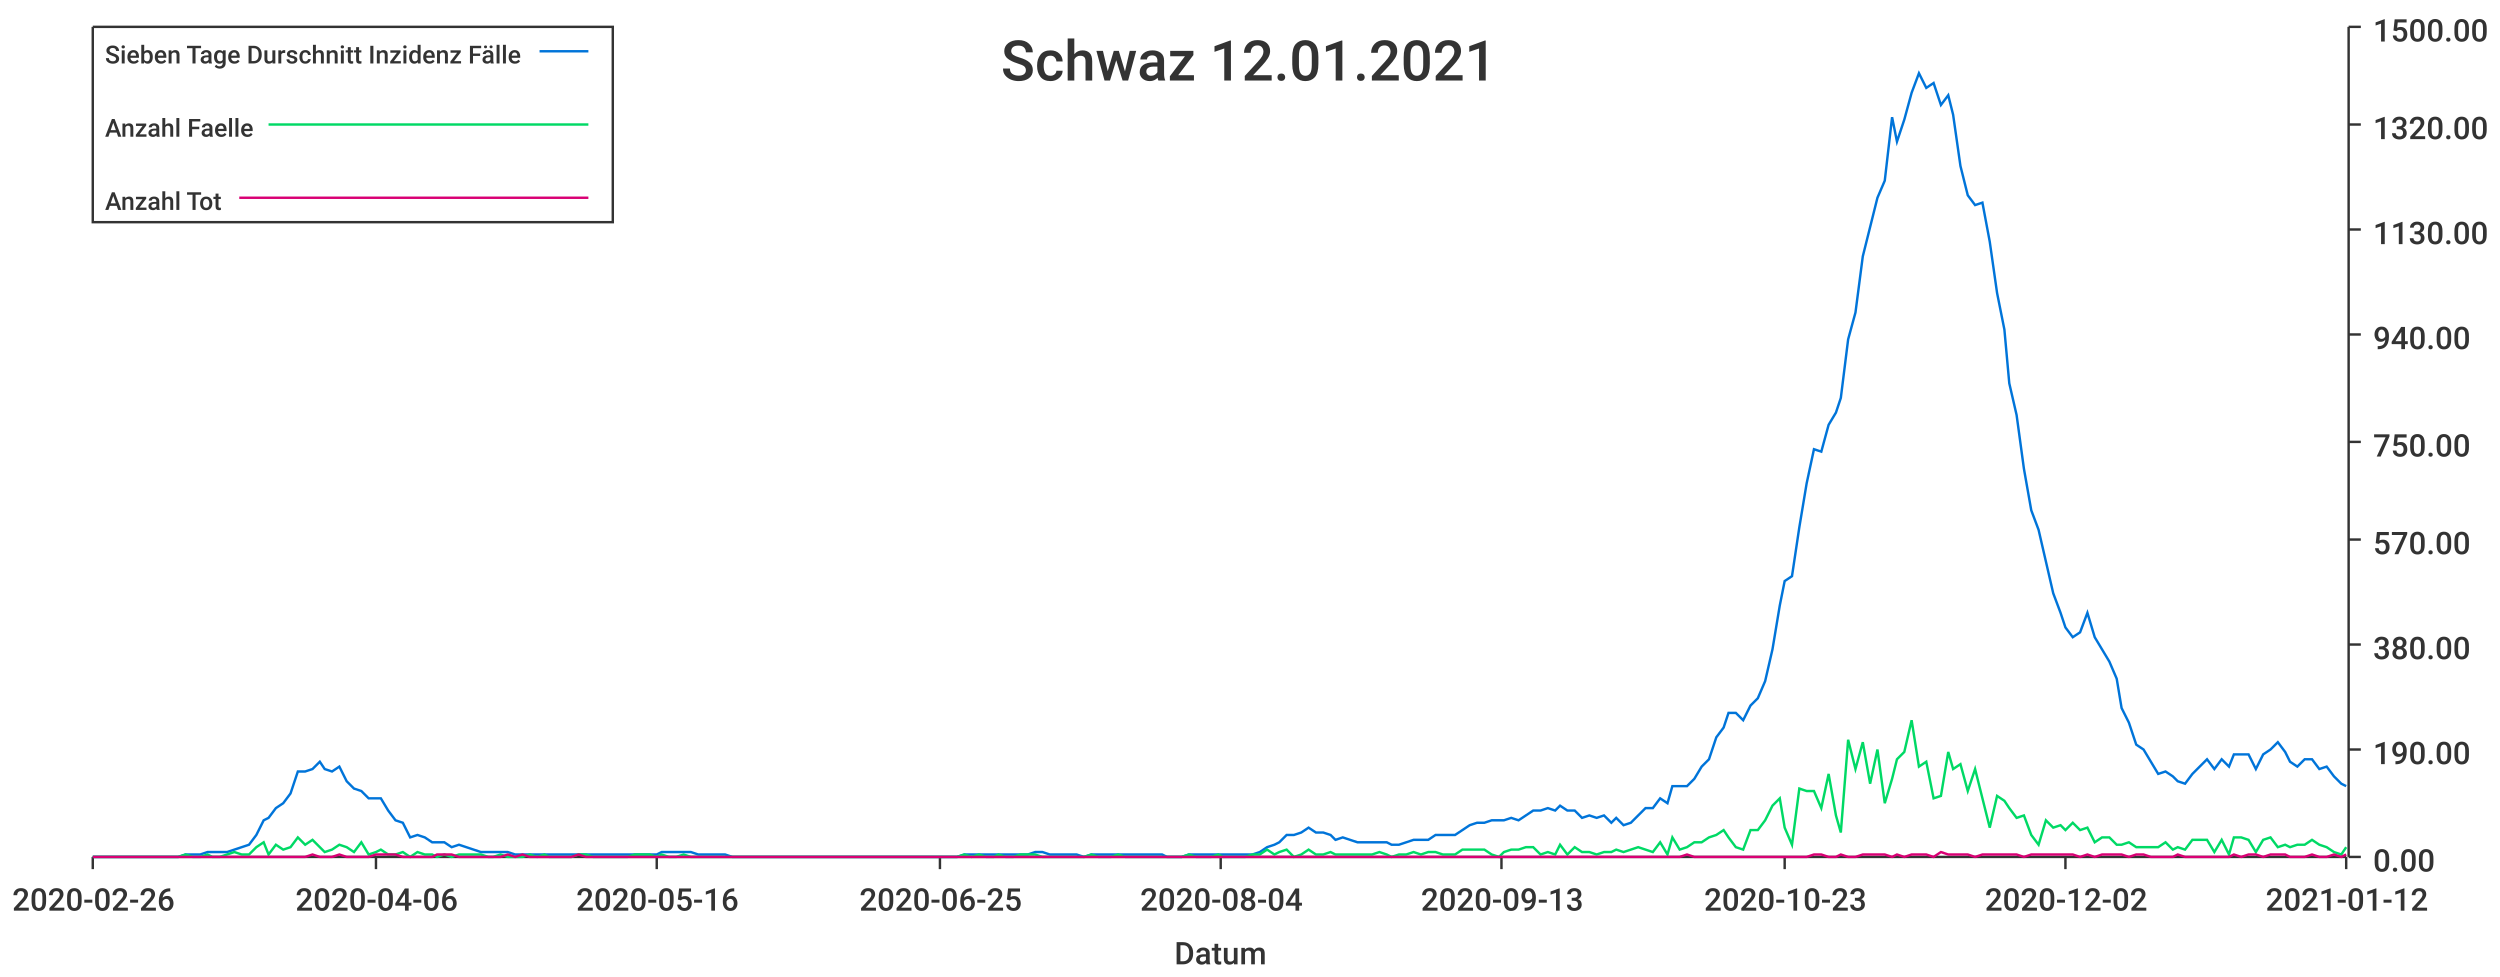
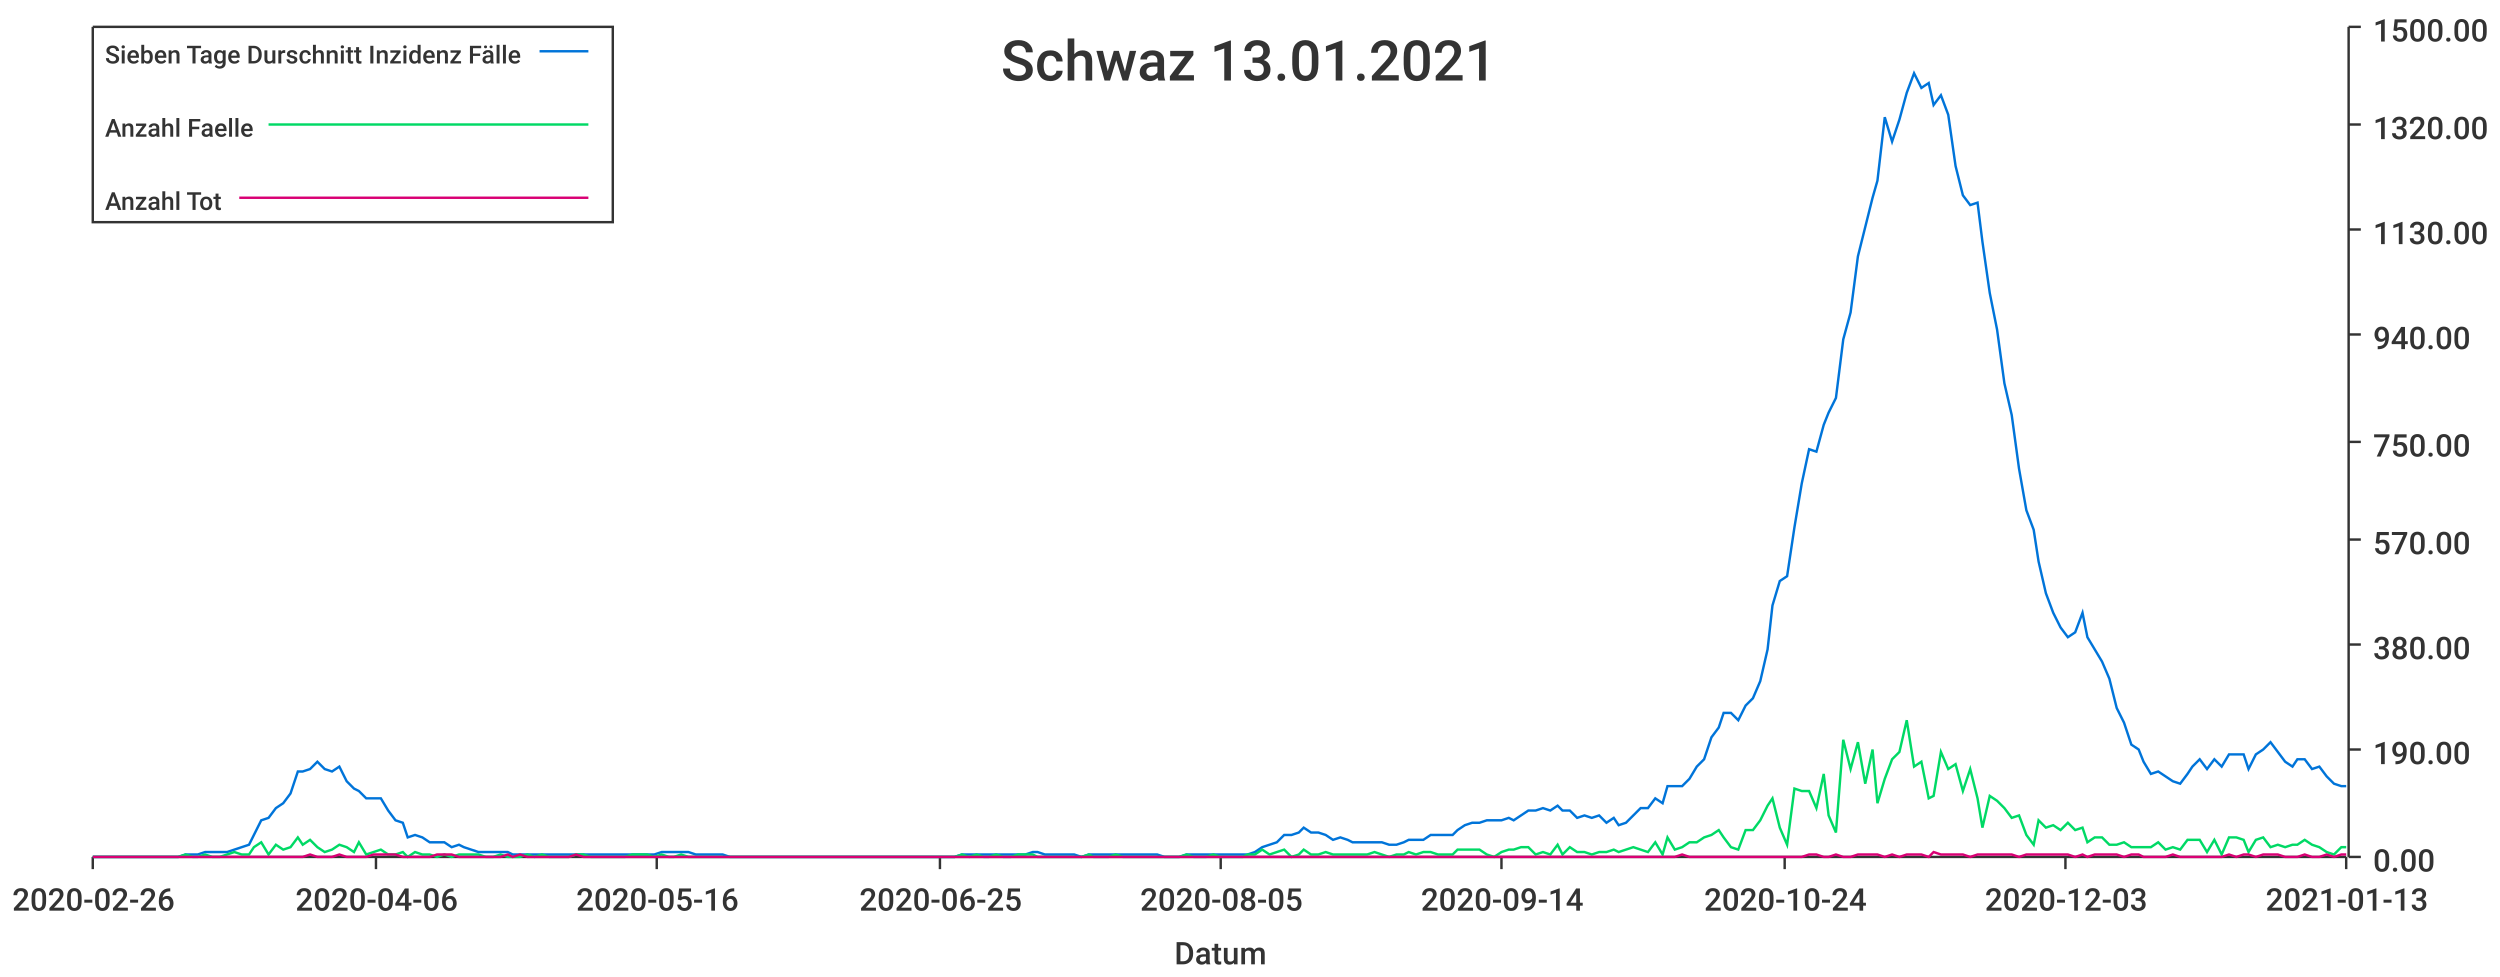
<svg xmlns="http://www.w3.org/2000/svg" width="1024" height="400">\n<path d="M 0 0 L 1024 0 L 1024 400 L 0 400 L 0 0" style="stroke-width:0;stroke:rgba(255,255,255,1.0);fill:rgba(255,255,255,1.0)" />
  <path d="M 38 11 L 961 11 L 961 351 L 38 351 L 38 11" style="stroke-width:0;stroke:rgba(255,255,255,1.0);fill:rgba(255,255,255,1.0)" />
  <path d="M 38 351 L 961 351" style="stroke-width:1;stroke:rgba(51,51,51,1.0);fill:none" />
  <path d="M 38 351 L 38 356" style="stroke-width:1;stroke:rgba(51,51,51,1.0);fill:none" />
  <text x="5" y="373" style="stroke-width:0;stroke:none;fill:rgba(51,51,51,1.0);font-size:12.8px;font-family:'Roboto Medium',sans-serif">2020-02-26</text>
  <path d="M 154 351 L 154 356" style="stroke-width:1;stroke:rgba(51,51,51,1.0);fill:none" />
  <text x="121" y="373" style="stroke-width:0;stroke:none;fill:rgba(51,51,51,1.0);font-size:12.8px;font-family:'Roboto Medium',sans-serif">2020-04-06</text>
  <path d="M 269 351 L 269 356" style="stroke-width:1;stroke:rgba(51,51,51,1.0);fill:none" />
  <text x="236" y="373" style="stroke-width:0;stroke:none;fill:rgba(51,51,51,1.0);font-size:12.8px;font-family:'Roboto Medium',sans-serif">2020-05-16</text>
  <path d="M 385 351 L 385 356" style="stroke-width:1;stroke:rgba(51,51,51,1.0);fill:none" />
  <text x="352" y="373" style="stroke-width:0;stroke:none;fill:rgba(51,51,51,1.0);font-size:12.8px;font-family:'Roboto Medium',sans-serif">2020-06-25</text>
  <path d="M 500 351 L 500 356" style="stroke-width:1;stroke:rgba(51,51,51,1.0);fill:none" />
-   <text x="467" y="373" style="stroke-width:0;stroke:none;fill:rgba(51,51,51,1.0);font-size:12.8px;font-family:'Roboto Medium',sans-serif">2020-08-04</text>
+   <text x="467" y="373" style="stroke-width:0;stroke:none;fill:rgba(51,51,51,1.0);font-size:12.8px;font-family:'Roboto Medium',sans-serif">2020-08-05</text>
  <path d="M 615 351 L 615 356" style="stroke-width:1;stroke:rgba(51,51,51,1.0);fill:none" />
-   <text x="582" y="373" style="stroke-width:0;stroke:none;fill:rgba(51,51,51,1.0);font-size:12.8px;font-family:'Roboto Medium',sans-serif">2020-09-13</text>
+   <text x="582" y="373" style="stroke-width:0;stroke:none;fill:rgba(51,51,51,1.0);font-size:12.8px;font-family:'Roboto Medium',sans-serif">2020-09-14</text>
  <path d="M 731 351 L 731 356" style="stroke-width:1;stroke:rgba(51,51,51,1.0);fill:none" />
-   <text x="698" y="373" style="stroke-width:0;stroke:none;fill:rgba(51,51,51,1.0);font-size:12.8px;font-family:'Roboto Medium',sans-serif">2020-10-23</text>
+   <text x="698" y="373" style="stroke-width:0;stroke:none;fill:rgba(51,51,51,1.0);font-size:12.8px;font-family:'Roboto Medium',sans-serif">2020-10-24</text>
  <path d="M 846 351 L 846 356" style="stroke-width:1;stroke:rgba(51,51,51,1.0);fill:none" />
-   <text x="813" y="373" style="stroke-width:0;stroke:none;fill:rgba(51,51,51,1.0);font-size:12.8px;font-family:'Roboto Medium',sans-serif">2020-12-02</text>
+   <text x="813" y="373" style="stroke-width:0;stroke:none;fill:rgba(51,51,51,1.0);font-size:12.8px;font-family:'Roboto Medium',sans-serif">2020-12-03</text>
  <path d="M 961 351 L 961 356" style="stroke-width:1;stroke:rgba(51,51,51,1.0);fill:none" />
-   <text x="928" y="373" style="stroke-width:0;stroke:none;fill:rgba(51,51,51,1.0);font-size:12.8px;font-family:'Roboto Medium',sans-serif">2021-01-12</text>
+   <text x="928" y="373" style="stroke-width:0;stroke:none;fill:rgba(51,51,51,1.0);font-size:12.8px;font-family:'Roboto Medium',sans-serif">2021-01-13</text>
  <text x="481" y="395" style="stroke-width:0;stroke:none;fill:rgba(51,51,51,1.0);font-size:12.8px;font-family:'Roboto Medium',sans-serif">Datum</text>
  <path d="M 962 351 L 962 11" style="stroke-width:1;stroke:rgba(51,51,51,1.0);fill:none" />
  <path d="M 962 351 L 967 351" style="stroke-width:1;stroke:rgba(51,51,51,1.0);fill:none" />
  <text x="972" y="357" style="stroke-width:0;stroke:none;fill:rgba(51,51,51,1.0);font-size:12.8px;font-family:'Roboto Medium',sans-serif">0.00</text>
  <path d="M 962 307 L 967 307" style="stroke-width:1;stroke:rgba(51,51,51,1.0);fill:none" />
  <text x="972" y="313" style="stroke-width:0;stroke:none;fill:rgba(51,51,51,1.0);font-size:12.8px;font-family:'Roboto Medium',sans-serif">190.00</text>
  <path d="M 962 264 L 967 264" style="stroke-width:1;stroke:rgba(51,51,51,1.0);fill:none" />
  <text x="972" y="270" style="stroke-width:0;stroke:none;fill:rgba(51,51,51,1.0);font-size:12.8px;font-family:'Roboto Medium',sans-serif">380.00</text>
  <path d="M 962 221 L 967 221" style="stroke-width:1;stroke:rgba(51,51,51,1.0);fill:none" />
  <text x="972" y="227" style="stroke-width:0;stroke:none;fill:rgba(51,51,51,1.0);font-size:12.8px;font-family:'Roboto Medium',sans-serif">570.00</text>
  <path d="M 962 181 L 967 181" style="stroke-width:1;stroke:rgba(51,51,51,1.0);fill:none" />
  <text x="972" y="187" style="stroke-width:0;stroke:none;fill:rgba(51,51,51,1.0);font-size:12.8px;font-family:'Roboto Medium',sans-serif">750.00</text>
  <path d="M 962 137 L 967 137" style="stroke-width:1;stroke:rgba(51,51,51,1.0);fill:none" />
  <text x="972" y="143" style="stroke-width:0;stroke:none;fill:rgba(51,51,51,1.0);font-size:12.8px;font-family:'Roboto Medium',sans-serif">940.00</text>
  <path d="M 962 94 L 967 94" style="stroke-width:1;stroke:rgba(51,51,51,1.0);fill:none" />
  <text x="972" y="100" style="stroke-width:0;stroke:none;fill:rgba(51,51,51,1.0);font-size:12.8px;font-family:'Roboto Medium',sans-serif">1130.00</text>
  <path d="M 962 51 L 967 51" style="stroke-width:1;stroke:rgba(51,51,51,1.0);fill:none" />
  <text x="972" y="57" style="stroke-width:0;stroke:none;fill:rgba(51,51,51,1.0);font-size:12.8px;font-family:'Roboto Medium',sans-serif">1320.00</text>
  <path d="M 962 11 L 967 11" style="stroke-width:1;stroke:rgba(51,51,51,1.0);fill:none" />
  <text x="972" y="17" style="stroke-width:0;stroke:none;fill:rgba(51,51,51,1.0);font-size:12.8px;font-family:'Roboto Medium',sans-serif">1500.00</text>
-   <path d="M 38 351 L 41 351 L 44 351 L 47 351 L 50 351 L 53 351 L 56 351 L 59 351 L 62 351 L 64 351 L 67 351 L 70 351 L 73 351 L 76 350 L 79 350 L 82 350 L 85 349 L 87 349 L 90 349 L 93 349 L 96 348 L 99 347 L 102 346 L 105 342 L 108 336 L 110 335 L 113 331 L 116 329 L 119 325 L 122 316 L 125 316 L 128 315 L 131 312 L 133 315 L 136 316 L 139 314 L 142 320 L 145 323 L 148 324 L 151 327 L 154 327 L 156 327 L 159 332 L 162 336 L 165 337 L 168 343 L 171 342 L 174 343 L 177 345 L 179 345 L 182 345 L 185 347 L 188 346 L 191 347 L 194 348 L 197 349 L 200 349 L 202 349 L 205 349 L 208 349 L 211 350 L 214 350 L 217 350 L 220 350 L 223 350 L 225 350 L 228 350 L 231 350 L 234 350 L 237 350 L 240 350 L 243 350 L 246 350 L 248 350 L 251 350 L 254 350 L 257 350 L 260 350 L 263 350 L 266 350 L 269 350 L 271 349 L 274 349 L 277 349 L 280 349 L 283 349 L 286 350 L 289 350 L 292 350 L 294 350 L 297 350 L 300 351 L 303 351 L 306 351 L 309 351 L 312 351 L 315 351 L 317 351 L 320 351 L 323 351 L 326 351 L 329 351 L 332 351 L 335 351 L 338 351 L 340 351 L 343 351 L 346 351 L 349 351 L 352 351 L 355 351 L 358 351 L 361 351 L 363 351 L 366 351 L 369 351 L 372 351 L 375 351 L 378 351 L 381 351 L 384 351 L 386 351 L 389 351 L 392 351 L 395 350 L 398 350 L 401 350 L 404 350 L 407 350 L 409 350 L 412 350 L 415 350 L 418 350 L 421 350 L 424 349 L 427 349 L 430 350 L 432 350 L 435 350 L 438 350 L 441 350 L 444 351 L 447 350 L 450 350 L 453 350 L 455 350 L 458 350 L 461 350 L 464 350 L 467 350 L 470 350 L 473 350 L 476 350 L 478 351 L 481 351 L 484 351 L 487 350 L 490 350 L 493 350 L 496 350 L 499 350 L 501 350 L 504 350 L 507 350 L 510 350 L 513 350 L 516 349 L 519 347 L 522 346 L 524 345 L 527 342 L 530 342 L 533 341 L 536 339 L 539 341 L 542 341 L 545 342 L 547 344 L 550 343 L 553 344 L 556 345 L 559 345 L 562 345 L 565 345 L 568 345 L 570 346 L 573 346 L 576 345 L 579 344 L 582 344 L 585 344 L 588 342 L 591 342 L 593 342 L 596 342 L 599 340 L 602 338 L 605 337 L 608 337 L 611 336 L 614 336 L 616 336 L 619 335 L 622 336 L 625 334 L 628 332 L 631 332 L 634 331 L 637 332 L 639 330 L 642 332 L 645 332 L 648 335 L 651 334 L 654 335 L 657 334 L 660 337 L 662 335 L 665 338 L 668 337 L 671 334 L 674 331 L 677 331 L 680 327 L 683 329 L 685 322 L 688 322 L 691 322 L 694 319 L 697 314 L 700 311 L 703 302 L 706 298 L 708 292 L 711 292 L 714 295 L 717 289 L 720 286 L 723 279 L 726 266 L 729 248 L 731 238 L 734 236 L 737 216 L 740 198 L 743 184 L 746 185 L 749 174 L 752 169 L 754 163 L 757 139 L 760 128 L 763 105 L 766 93 L 769 81 L 772 74 L 775 48 L 777 58 L 780 49 L 783 38 L 786 30 L 789 36 L 792 34 L 795 43 L 798 39 L 800 47 L 803 68 L 806 80 L 809 84 L 812 83 L 815 99 L 818 120 L 821 135 L 823 157 L 826 170 L 829 192 L 832 209 L 835 217 L 838 230 L 841 243 L 844 251 L 846 257 L 849 261 L 852 259 L 855 251 L 858 261 L 861 266 L 864 271 L 867 278 L 869 290 L 872 296 L 875 305 L 878 307 L 881 312 L 884 317 L 887 316 L 890 318 L 892 320 L 895 321 L 898 317 L 901 314 L 904 311 L 907 315 L 910 311 L 913 314 L 915 309 L 918 309 L 921 309 L 924 315 L 927 309 L 930 307 L 933 304 L 936 308 L 938 312 L 941 314 L 944 311 L 947 311 L 950 315 L 953 314 L 956 318 L 959 321 L 961 322" style="stroke-width:1;stroke:rgba(0,116,217,1.0);fill:none" />
-   <path d="M 38 351 L 41 351 L 44 351 L 47 351 L 50 351 L 53 351 L 56 351 L 59 351 L 62 351 L 64 351 L 67 351 L 70 351 L 73 351 L 76 350 L 79 351 L 82 351 L 85 350 L 87 351 L 90 351 L 93 350 L 96 349 L 99 350 L 102 350 L 105 347 L 108 345 L 110 350 L 113 346 L 116 348 L 119 347 L 122 343 L 125 346 L 128 344 L 131 347 L 133 349 L 136 348 L 139 346 L 142 347 L 145 349 L 148 345 L 151 350 L 154 349 L 156 348 L 159 350 L 162 350 L 165 349 L 168 351 L 171 349 L 174 350 L 177 350 L 179 351 L 182 350 L 185 351 L 188 350 L 191 350 L 194 350 L 197 350 L 200 351 L 202 351 L 205 350 L 208 351 L 211 351 L 214 351 L 217 350 L 220 351 L 223 350 L 225 351 L 228 351 L 231 351 L 234 351 L 237 350 L 240 350 L 243 351 L 246 351 L 248 351 L 251 351 L 254 351 L 257 351 L 260 350 L 263 350 L 266 350 L 269 351 L 271 350 L 274 351 L 277 351 L 280 350 L 283 351 L 286 351 L 289 351 L 292 351 L 294 351 L 297 351 L 300 351 L 303 351 L 306 351 L 309 351 L 312 351 L 315 351 L 317 351 L 320 351 L 323 351 L 326 351 L 329 351 L 332 351 L 335 351 L 338 351 L 340 351 L 343 351 L 346 351 L 349 351 L 352 351 L 355 351 L 358 351 L 361 351 L 363 351 L 366 351 L 369 351 L 372 351 L 375 351 L 378 351 L 381 351 L 384 351 L 386 351 L 389 351 L 392 351 L 395 350 L 398 351 L 401 350 L 404 351 L 407 351 L 409 350 L 412 351 L 415 351 L 418 350 L 421 350 L 424 350 L 427 351 L 430 351 L 432 351 L 435 351 L 438 351 L 441 351 L 444 351 L 447 350 L 450 351 L 453 351 L 455 351 L 458 350 L 461 351 L 464 351 L 467 351 L 470 351 L 473 351 L 476 351 L 478 351 L 481 351 L 484 351 L 487 350 L 490 351 L 493 351 L 496 351 L 499 350 L 501 351 L 504 351 L 507 351 L 510 351 L 513 350 L 516 350 L 519 348 L 522 350 L 524 349 L 527 348 L 530 351 L 533 350 L 536 348 L 539 350 L 542 350 L 545 349 L 547 350 L 550 350 L 553 350 L 556 350 L 559 350 L 562 350 L 565 349 L 568 350 L 570 351 L 573 350 L 576 350 L 579 349 L 582 350 L 585 349 L 588 349 L 591 350 L 593 350 L 596 350 L 599 348 L 602 348 L 605 348 L 608 348 L 611 350 L 614 351 L 616 349 L 619 348 L 622 348 L 625 347 L 628 347 L 631 350 L 634 349 L 637 350 L 639 346 L 642 350 L 645 347 L 648 349 L 651 349 L 654 350 L 657 349 L 660 349 L 662 348 L 665 349 L 668 348 L 671 347 L 674 348 L 677 349 L 680 345 L 683 350 L 685 343 L 688 348 L 691 347 L 694 345 L 697 345 L 700 343 L 703 342 L 706 340 L 708 343 L 711 347 L 714 348 L 717 340 L 720 340 L 723 336 L 726 330 L 729 327 L 731 339 L 734 346 L 737 323 L 740 324 L 743 324 L 746 331 L 749 317 L 752 334 L 754 341 L 757 303 L 760 315 L 763 304 L 766 321 L 769 307 L 772 329 L 775 319 L 777 311 L 780 308 L 783 295 L 786 314 L 789 312 L 792 327 L 795 326 L 798 308 L 800 315 L 803 313 L 806 324 L 809 315 L 812 327 L 815 339 L 818 326 L 821 328 L 823 331 L 826 335 L 829 334 L 832 342 L 835 346 L 838 336 L 841 339 L 844 338 L 846 340 L 849 337 L 852 340 L 855 339 L 858 345 L 861 343 L 864 343 L 867 346 L 869 346 L 872 345 L 875 347 L 878 347 L 881 347 L 884 347 L 887 345 L 890 348 L 892 347 L 895 348 L 898 344 L 901 344 L 904 344 L 907 349 L 910 344 L 913 350 L 915 343 L 918 343 L 921 344 L 924 349 L 927 344 L 930 343 L 933 347 L 936 346 L 938 347 L 941 346 L 944 346 L 947 344 L 950 346 L 953 347 L 956 349 L 959 350 L 961 347" style="stroke-width:1;stroke:rgba(0,217,101,1.0);fill:none" />
-   <path d="M 38 351 L 41 351 L 44 351 L 47 351 L 50 351 L 53 351 L 56 351 L 59 351 L 62 351 L 64 351 L 67 351 L 70 351 L 73 351 L 76 351 L 79 351 L 82 351 L 85 351 L 87 351 L 90 351 L 93 351 L 96 351 L 99 351 L 102 351 L 105 351 L 108 351 L 110 351 L 113 351 L 116 351 L 119 351 L 122 351 L 125 351 L 128 350 L 131 351 L 133 351 L 136 351 L 139 350 L 142 351 L 145 351 L 148 351 L 151 351 L 154 350 L 156 350 L 159 350 L 162 350 L 165 351 L 168 351 L 171 351 L 174 351 L 177 351 L 179 350 L 182 350 L 185 350 L 188 351 L 191 351 L 194 351 L 197 351 L 200 351 L 202 351 L 205 351 L 208 350 L 211 351 L 214 350 L 217 351 L 220 351 L 223 351 L 225 351 L 228 351 L 231 351 L 234 351 L 237 350 L 240 351 L 243 351 L 246 351 L 248 351 L 251 351 L 254 351 L 257 351 L 260 351 L 263 351 L 266 351 L 269 351 L 271 351 L 274 351 L 277 351 L 280 351 L 283 351 L 286 351 L 289 351 L 292 351 L 294 351 L 297 351 L 300 351 L 303 351 L 306 351 L 309 351 L 312 351 L 315 351 L 317 351 L 320 351 L 323 351 L 326 351 L 329 351 L 332 351 L 335 351 L 338 351 L 340 351 L 343 351 L 346 351 L 349 351 L 352 351 L 355 351 L 358 351 L 361 351 L 363 351 L 366 351 L 369 351 L 372 351 L 375 351 L 378 351 L 381 351 L 384 351 L 386 351 L 389 351 L 392 351 L 395 351 L 398 351 L 401 351 L 404 351 L 407 351 L 409 351 L 412 351 L 415 351 L 418 351 L 421 351 L 424 351 L 427 351 L 430 351 L 432 351 L 435 351 L 438 351 L 441 351 L 444 351 L 447 351 L 450 351 L 453 351 L 455 351 L 458 351 L 461 351 L 464 351 L 467 351 L 470 351 L 473 351 L 476 351 L 478 351 L 481 351 L 484 351 L 487 351 L 490 351 L 493 351 L 496 351 L 499 351 L 501 351 L 504 351 L 507 351 L 510 351 L 513 351 L 516 351 L 519 351 L 522 351 L 524 351 L 527 351 L 530 351 L 533 351 L 536 351 L 539 351 L 542 351 L 545 351 L 547 351 L 550 351 L 553 351 L 556 351 L 559 351 L 562 351 L 565 351 L 568 351 L 570 351 L 573 351 L 576 351 L 579 351 L 582 351 L 585 351 L 588 351 L 591 351 L 593 351 L 596 351 L 599 351 L 602 351 L 605 351 L 608 351 L 611 351 L 614 351 L 616 351 L 619 351 L 622 351 L 625 351 L 628 351 L 631 351 L 634 351 L 637 351 L 639 351 L 642 351 L 645 351 L 648 351 L 651 351 L 654 351 L 657 351 L 660 351 L 662 351 L 665 351 L 668 351 L 671 351 L 674 351 L 677 351 L 680 351 L 683 351 L 685 351 L 688 351 L 691 350 L 694 351 L 697 351 L 700 351 L 703 351 L 706 351 L 708 351 L 711 351 L 714 351 L 717 351 L 720 351 L 723 351 L 726 351 L 729 351 L 731 351 L 734 351 L 737 351 L 740 351 L 743 350 L 746 350 L 749 351 L 752 351 L 754 350 L 757 351 L 760 351 L 763 350 L 766 350 L 769 350 L 772 350 L 775 351 L 777 350 L 780 351 L 783 350 L 786 350 L 789 350 L 792 351 L 795 349 L 798 350 L 800 350 L 803 350 L 806 350 L 809 351 L 812 350 L 815 350 L 818 350 L 821 350 L 823 350 L 826 350 L 829 351 L 832 350 L 835 350 L 838 350 L 841 350 L 844 350 L 846 350 L 849 350 L 852 351 L 855 350 L 858 351 L 861 350 L 864 350 L 867 350 L 869 350 L 872 351 L 875 350 L 878 350 L 881 351 L 884 351 L 887 351 L 890 351 L 892 350 L 895 351 L 898 351 L 901 351 L 904 351 L 907 351 L 910 351 L 913 351 L 915 350 L 918 351 L 921 350 L 924 350 L 927 351 L 930 350 L 933 350 L 936 350 L 938 351 L 941 351 L 944 351 L 947 350 L 950 351 L 953 351 L 956 350 L 959 351 L 961 350" style="stroke-width:1;stroke:rgba(217,0,116,1.0);fill:none" />
-   <text x="410" y="33" style="stroke-width:0;stroke:none;fill:rgba(51,51,51,1.0);font-size:23.0px;font-family:'Roboto Medium',sans-serif">Schwaz 12.01.2021</text>
+   <path d="M 38 351 L 41 351 L 44 351 L 47 351 L 50 351 L 53 351 L 56 351 L 59 351 L 61 351 L 64 351 L 67 351 L 70 351 L 73 351 L 76 350 L 79 350 L 81 350 L 84 349 L 87 349 L 90 349 L 93 349 L 96 348 L 99 347 L 102 346 L 104 342 L 107 336 L 110 335 L 113 331 L 116 329 L 119 325 L 122 316 L 124 316 L 127 315 L 130 312 L 133 315 L 136 316 L 139 314 L 142 320 L 145 323 L 147 324 L 150 327 L 153 327 L 156 327 L 159 332 L 162 336 L 165 337 L 167 343 L 170 342 L 173 343 L 176 345 L 179 345 L 182 345 L 185 347 L 188 346 L 190 347 L 193 348 L 196 349 L 199 349 L 202 349 L 205 349 L 208 349 L 210 350 L 213 350 L 216 350 L 219 350 L 222 350 L 225 350 L 228 350 L 231 350 L 233 350 L 236 350 L 239 350 L 242 350 L 245 350 L 248 350 L 251 350 L 253 350 L 256 350 L 259 350 L 262 350 L 265 350 L 268 350 L 271 349 L 274 349 L 276 349 L 279 349 L 282 349 L 285 350 L 288 350 L 291 350 L 294 350 L 296 350 L 299 351 L 302 351 L 305 351 L 308 351 L 311 351 L 314 351 L 317 351 L 319 351 L 322 351 L 325 351 L 328 351 L 331 351 L 334 351 L 337 351 L 339 351 L 342 351 L 345 351 L 348 351 L 351 351 L 354 351 L 357 351 L 360 351 L 362 351 L 365 351 L 368 351 L 371 351 L 374 351 L 377 351 L 380 351 L 382 351 L 385 351 L 388 351 L 391 351 L 394 350 L 397 350 L 400 350 L 403 350 L 405 350 L 408 350 L 411 350 L 414 350 L 417 350 L 420 350 L 423 349 L 425 349 L 428 350 L 431 350 L 434 350 L 437 350 L 440 350 L 443 351 L 446 350 L 448 350 L 451 350 L 454 350 L 457 350 L 460 350 L 463 350 L 466 350 L 468 350 L 471 350 L 474 350 L 477 351 L 480 351 L 483 351 L 486 350 L 489 350 L 491 350 L 494 350 L 497 350 L 500 350 L 503 350 L 506 350 L 509 350 L 511 350 L 514 349 L 517 347 L 520 346 L 523 345 L 526 342 L 529 342 L 532 341 L 534 339 L 537 341 L 540 341 L 543 342 L 546 344 L 549 343 L 552 344 L 554 345 L 557 345 L 560 345 L 563 345 L 566 345 L 569 346 L 572 346 L 575 345 L 577 344 L 580 344 L 583 344 L 586 342 L 589 342 L 592 342 L 595 342 L 597 340 L 600 338 L 603 337 L 606 337 L 609 336 L 612 336 L 615 336 L 618 335 L 620 336 L 623 334 L 626 332 L 629 332 L 632 331 L 635 332 L 638 330 L 640 332 L 643 332 L 646 335 L 649 334 L 652 335 L 655 334 L 658 337 L 661 335 L 663 338 L 666 337 L 669 334 L 672 331 L 675 331 L 678 327 L 681 329 L 683 322 L 686 322 L 689 322 L 692 319 L 695 314 L 698 311 L 701 302 L 704 298 L 706 292 L 709 292 L 712 295 L 715 289 L 718 286 L 721 279 L 724 266 L 726 248 L 729 238 L 732 236 L 735 216 L 738 198 L 741 184 L 744 185 L 747 174 L 749 169 L 752 163 L 755 139 L 758 128 L 761 105 L 764 93 L 767 81 L 769 74 L 772 48 L 775 58 L 778 49 L 781 38 L 784 30 L 787 36 L 790 34 L 792 43 L 795 39 L 798 47 L 801 68 L 804 80 L 807 84 L 810 83 L 812 99 L 815 120 L 818 135 L 821 157 L 824 170 L 827 192 L 830 209 L 833 217 L 835 230 L 838 243 L 841 251 L 844 257 L 847 261 L 850 259 L 853 251 L 855 261 L 858 266 L 861 271 L 864 278 L 867 290 L 870 296 L 873 305 L 876 307 L 878 312 L 881 317 L 884 316 L 887 318 L 890 320 L 893 321 L 896 317 L 898 314 L 901 311 L 904 315 L 907 311 L 910 314 L 913 309 L 916 309 L 919 309 L 921 315 L 924 309 L 927 307 L 930 304 L 933 308 L 936 312 L 939 314 L 941 311 L 944 311 L 947 315 L 950 314 L 953 318 L 956 321 L 959 322 L 961 322" style="stroke-width:1;stroke:rgba(0,116,217,1.0);fill:none" />
+   <path d="M 38 351 L 41 351 L 44 351 L 47 351 L 50 351 L 53 351 L 56 351 L 59 351 L 61 351 L 64 351 L 67 351 L 70 351 L 73 351 L 76 350 L 79 351 L 81 351 L 84 350 L 87 351 L 90 351 L 93 350 L 96 349 L 99 350 L 102 350 L 104 347 L 107 345 L 110 350 L 113 346 L 116 348 L 119 347 L 122 343 L 124 346 L 127 344 L 130 347 L 133 349 L 136 348 L 139 346 L 142 347 L 145 349 L 147 345 L 150 350 L 153 349 L 156 348 L 159 350 L 162 350 L 165 349 L 167 351 L 170 349 L 173 350 L 176 350 L 179 351 L 182 350 L 185 351 L 188 350 L 190 350 L 193 350 L 196 350 L 199 351 L 202 351 L 205 350 L 208 351 L 210 351 L 213 351 L 216 350 L 219 351 L 222 350 L 225 351 L 228 351 L 231 351 L 233 351 L 236 350 L 239 350 L 242 351 L 245 351 L 248 351 L 251 351 L 253 351 L 256 351 L 259 350 L 262 350 L 265 350 L 268 351 L 271 350 L 274 351 L 276 351 L 279 350 L 282 351 L 285 351 L 288 351 L 291 351 L 294 351 L 296 351 L 299 351 L 302 351 L 305 351 L 308 351 L 311 351 L 314 351 L 317 351 L 319 351 L 322 351 L 325 351 L 328 351 L 331 351 L 334 351 L 337 351 L 339 351 L 342 351 L 345 351 L 348 351 L 351 351 L 354 351 L 357 351 L 360 351 L 362 351 L 365 351 L 368 351 L 371 351 L 374 351 L 377 351 L 380 351 L 382 351 L 385 351 L 388 351 L 391 351 L 394 350 L 397 351 L 400 350 L 403 351 L 405 351 L 408 350 L 411 351 L 414 351 L 417 350 L 420 350 L 423 350 L 425 351 L 428 351 L 431 351 L 434 351 L 437 351 L 440 351 L 443 351 L 446 350 L 448 351 L 451 351 L 454 351 L 457 350 L 460 351 L 463 351 L 466 351 L 468 351 L 471 351 L 474 351 L 477 351 L 480 351 L 483 351 L 486 350 L 489 351 L 491 351 L 494 351 L 497 350 L 500 351 L 503 351 L 506 351 L 509 351 L 511 350 L 514 350 L 517 348 L 520 350 L 523 349 L 526 348 L 529 351 L 532 350 L 534 348 L 537 350 L 540 350 L 543 349 L 546 350 L 549 350 L 552 350 L 554 350 L 557 350 L 560 350 L 563 349 L 566 350 L 569 351 L 572 350 L 575 350 L 577 349 L 580 350 L 583 349 L 586 349 L 589 350 L 592 350 L 595 350 L 597 348 L 600 348 L 603 348 L 606 348 L 609 350 L 612 351 L 615 349 L 618 348 L 620 348 L 623 347 L 626 347 L 629 350 L 632 349 L 635 350 L 638 346 L 640 350 L 643 347 L 646 349 L 649 349 L 652 350 L 655 349 L 658 349 L 661 348 L 663 349 L 666 348 L 669 347 L 672 348 L 675 349 L 678 345 L 681 350 L 683 343 L 686 348 L 689 347 L 692 345 L 695 345 L 698 343 L 701 342 L 704 340 L 706 343 L 709 347 L 712 348 L 715 340 L 718 340 L 721 336 L 724 330 L 726 327 L 729 339 L 732 346 L 735 323 L 738 324 L 741 324 L 744 331 L 747 317 L 749 334 L 752 341 L 755 303 L 758 315 L 761 304 L 764 321 L 767 307 L 769 329 L 772 319 L 775 311 L 778 308 L 781 295 L 784 314 L 787 312 L 790 327 L 792 326 L 795 308 L 798 315 L 801 313 L 804 324 L 807 315 L 810 327 L 812 339 L 815 326 L 818 328 L 821 331 L 824 335 L 827 334 L 830 342 L 833 346 L 835 336 L 838 339 L 841 338 L 844 340 L 847 337 L 850 340 L 853 339 L 855 345 L 858 343 L 861 343 L 864 346 L 867 346 L 870 345 L 873 347 L 876 347 L 878 347 L 881 347 L 884 345 L 887 348 L 890 347 L 893 348 L 896 344 L 898 344 L 901 344 L 904 349 L 907 344 L 910 350 L 913 343 L 916 343 L 919 344 L 921 349 L 924 344 L 927 343 L 930 347 L 933 346 L 936 347 L 939 346 L 941 346 L 944 344 L 947 346 L 950 347 L 953 349 L 956 350 L 959 347 L 961 347" style="stroke-width:1;stroke:rgba(0,217,101,1.0);fill:none" />
+   <path d="M 38 351 L 41 351 L 44 351 L 47 351 L 50 351 L 53 351 L 56 351 L 59 351 L 61 351 L 64 351 L 67 351 L 70 351 L 73 351 L 76 351 L 79 351 L 81 351 L 84 351 L 87 351 L 90 351 L 93 351 L 96 351 L 99 351 L 102 351 L 104 351 L 107 351 L 110 351 L 113 351 L 116 351 L 119 351 L 122 351 L 124 351 L 127 350 L 130 351 L 133 351 L 136 351 L 139 350 L 142 351 L 145 351 L 147 351 L 150 351 L 153 350 L 156 350 L 159 350 L 162 350 L 165 351 L 167 351 L 170 351 L 173 351 L 176 351 L 179 350 L 182 350 L 185 350 L 188 351 L 190 351 L 193 351 L 196 351 L 199 351 L 202 351 L 205 351 L 208 350 L 210 351 L 213 350 L 216 351 L 219 351 L 222 351 L 225 351 L 228 351 L 231 351 L 233 351 L 236 350 L 239 351 L 242 351 L 245 351 L 248 351 L 251 351 L 253 351 L 256 351 L 259 351 L 262 351 L 265 351 L 268 351 L 271 351 L 274 351 L 276 351 L 279 351 L 282 351 L 285 351 L 288 351 L 291 351 L 294 351 L 296 351 L 299 351 L 302 351 L 305 351 L 308 351 L 311 351 L 314 351 L 317 351 L 319 351 L 322 351 L 325 351 L 328 351 L 331 351 L 334 351 L 337 351 L 339 351 L 342 351 L 345 351 L 348 351 L 351 351 L 354 351 L 357 351 L 360 351 L 362 351 L 365 351 L 368 351 L 371 351 L 374 351 L 377 351 L 380 351 L 382 351 L 385 351 L 388 351 L 391 351 L 394 351 L 397 351 L 400 351 L 403 351 L 405 351 L 408 351 L 411 351 L 414 351 L 417 351 L 420 351 L 423 351 L 425 351 L 428 351 L 431 351 L 434 351 L 437 351 L 440 351 L 443 351 L 446 351 L 448 351 L 451 351 L 454 351 L 457 351 L 460 351 L 463 351 L 466 351 L 468 351 L 471 351 L 474 351 L 477 351 L 480 351 L 483 351 L 486 351 L 489 351 L 491 351 L 494 351 L 497 351 L 500 351 L 503 351 L 506 351 L 509 351 L 511 351 L 514 351 L 517 351 L 520 351 L 523 351 L 526 351 L 529 351 L 532 351 L 534 351 L 537 351 L 540 351 L 543 351 L 546 351 L 549 351 L 552 351 L 554 351 L 557 351 L 560 351 L 563 351 L 566 351 L 569 351 L 572 351 L 575 351 L 577 351 L 580 351 L 583 351 L 586 351 L 589 351 L 592 351 L 595 351 L 597 351 L 600 351 L 603 351 L 606 351 L 609 351 L 612 351 L 615 351 L 618 351 L 620 351 L 623 351 L 626 351 L 629 351 L 632 351 L 635 351 L 638 351 L 640 351 L 643 351 L 646 351 L 649 351 L 652 351 L 655 351 L 658 351 L 661 351 L 663 351 L 666 351 L 669 351 L 672 351 L 675 351 L 678 351 L 681 351 L 683 351 L 686 351 L 689 350 L 692 351 L 695 351 L 698 351 L 701 351 L 704 351 L 706 351 L 709 351 L 712 351 L 715 351 L 718 351 L 721 351 L 724 351 L 726 351 L 729 351 L 732 351 L 735 351 L 738 351 L 741 350 L 744 350 L 747 351 L 749 351 L 752 350 L 755 351 L 758 351 L 761 350 L 764 350 L 767 350 L 769 350 L 772 351 L 775 350 L 778 351 L 781 350 L 784 350 L 787 350 L 790 351 L 792 349 L 795 350 L 798 350 L 801 350 L 804 350 L 807 351 L 810 350 L 812 350 L 815 350 L 818 350 L 821 350 L 824 350 L 827 351 L 830 350 L 833 350 L 835 350 L 838 350 L 841 350 L 844 350 L 847 350 L 850 351 L 853 350 L 855 351 L 858 350 L 861 350 L 864 350 L 867 350 L 870 351 L 873 350 L 876 350 L 878 351 L 881 351 L 884 351 L 887 351 L 890 350 L 893 351 L 896 351 L 898 351 L 901 351 L 904 351 L 907 351 L 910 351 L 913 350 L 916 351 L 919 350 L 921 350 L 924 351 L 927 350 L 930 350 L 933 350 L 936 351 L 939 351 L 941 351 L 944 350 L 947 351 L 950 351 L 953 350 L 956 351 L 959 350 L 961 350" style="stroke-width:1;stroke:rgba(217,0,116,1.0);fill:none" />
+   <text x="410" y="33" style="stroke-width:0;stroke:none;fill:rgba(51,51,51,1.0);font-size:23.0px;font-family:'Roboto Medium',sans-serif">Schwaz 13.01.2021</text>
  <path d="M 38 11 L 251 11 L 251 91 L 38 91 L 38 11" style="stroke-width:1;stroke:rgba(51,51,51,1.0);fill:rgba(255,255,255,1.0)" />
  <text x="43" y="26" style="stroke-width:0;stroke:none;fill:rgba(51,51,51,1.0);font-size:10.2px;font-family:'Roboto Medium',sans-serif">Sieben Tage Durschnitt Inzidenz Fälle</text>
  <path d="M 221 21 L 241 21" style="stroke-width:1;stroke:rgba(0,116,217,1.0);fill:none" />
  <text x="43" y="56" style="stroke-width:0;stroke:none;fill:rgba(51,51,51,1.0);font-size:10.2px;font-family:'Roboto Medium',sans-serif">Anzahl Faelle</text>
  <path d="M 110 51 L 241 51" style="stroke-width:1;stroke:rgba(0,217,101,1.0);fill:none" />
  <text x="43" y="86" style="stroke-width:0;stroke:none;fill:rgba(51,51,51,1.0);font-size:10.2px;font-family:'Roboto Medium',sans-serif">Anzahl Tot</text>
  <path d="M 98 81 L 241 81" style="stroke-width:1;stroke:rgba(217,0,116,1.0);fill:none" />
</svg>
